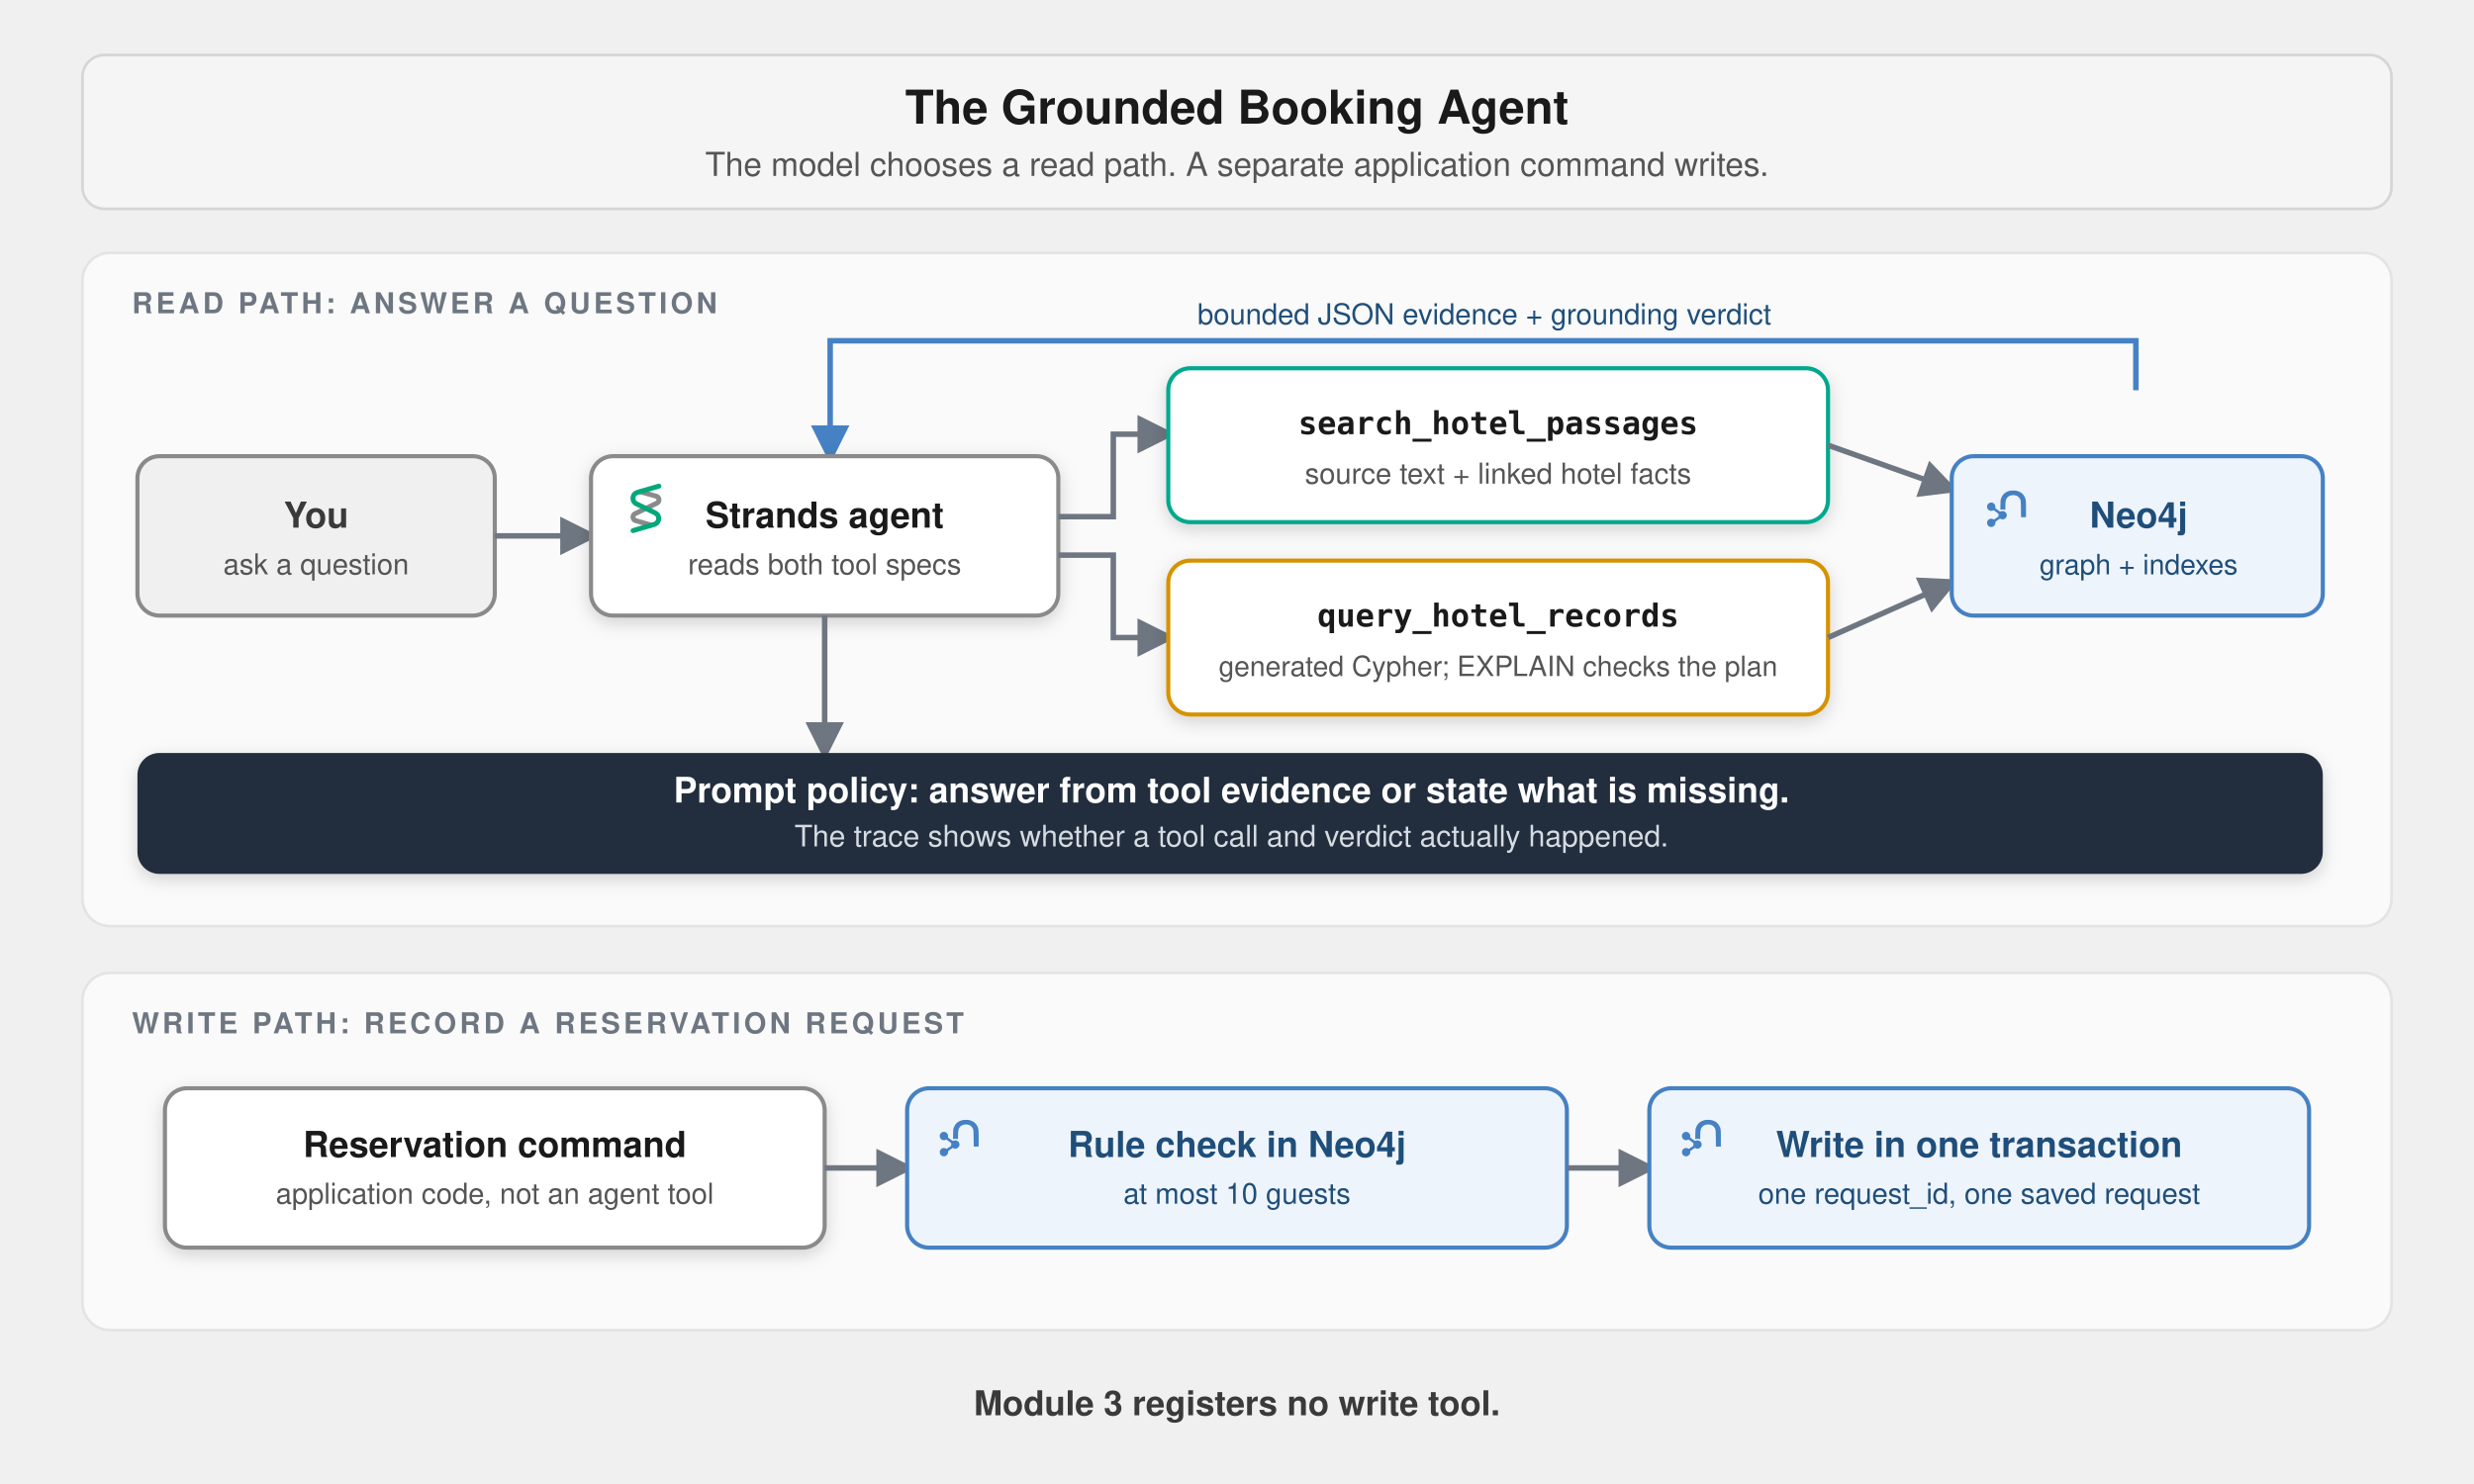
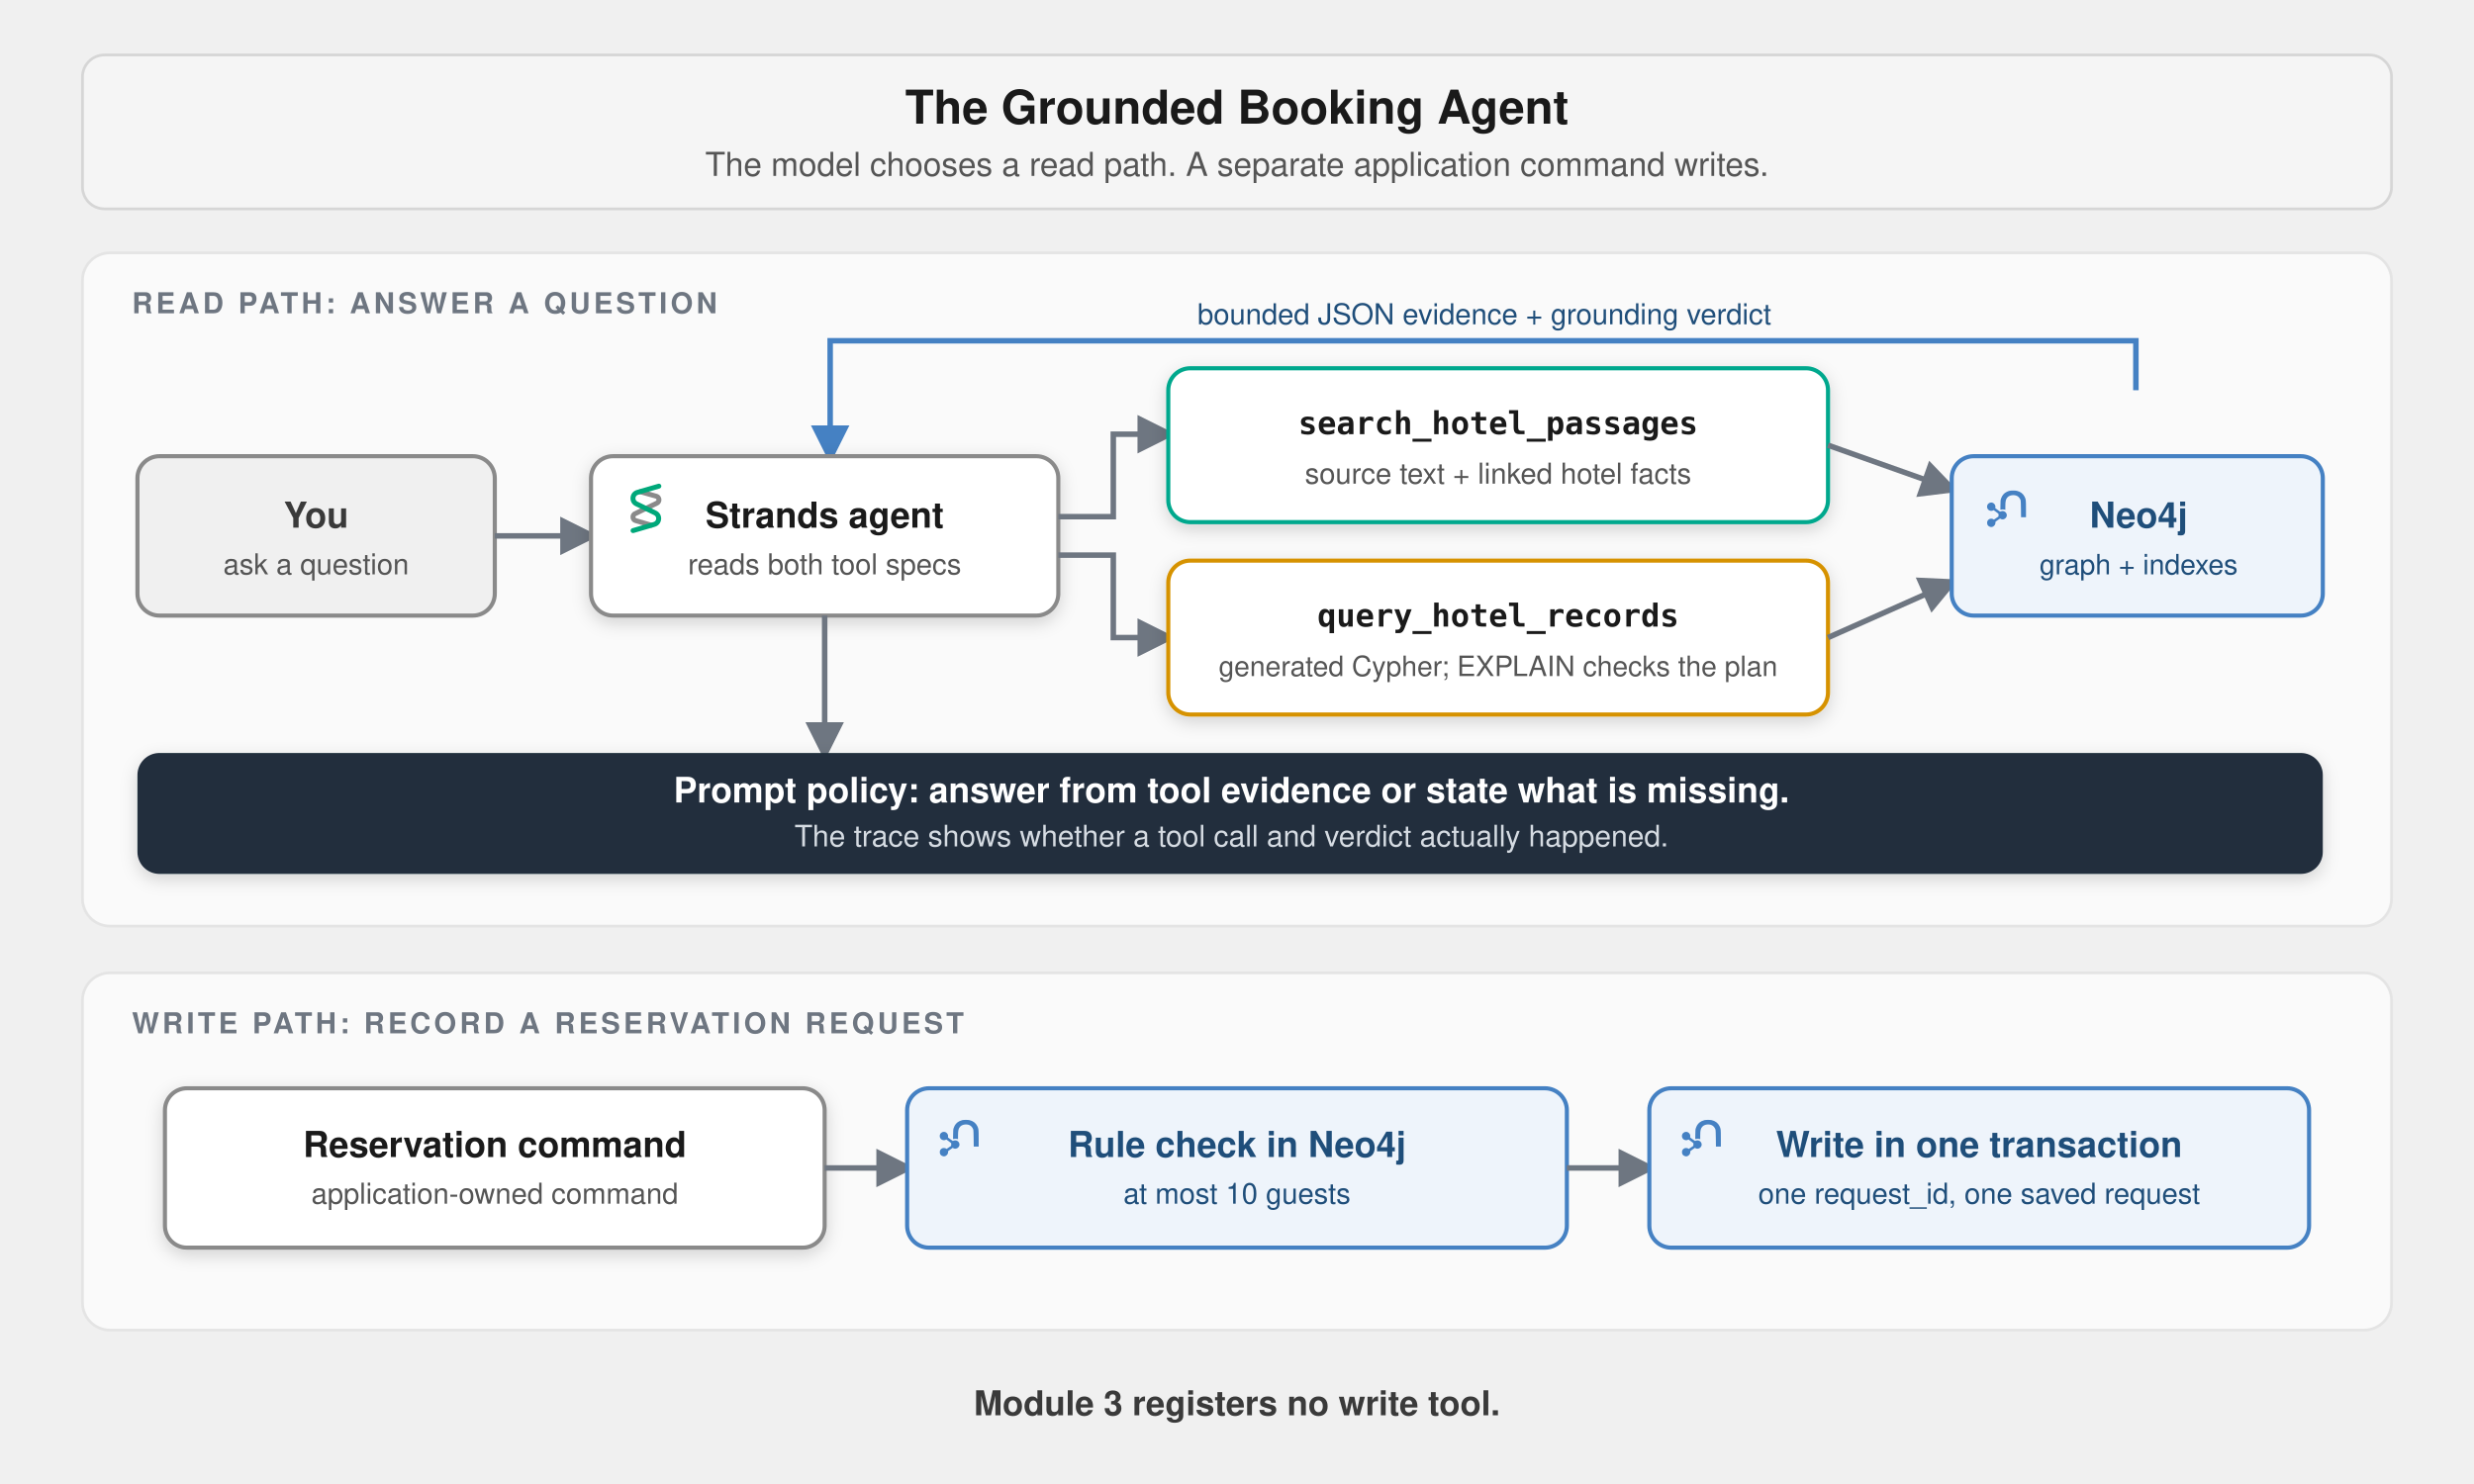
<svg xmlns="http://www.w3.org/2000/svg" viewBox="0 0 900 540" font-family="'Helvetica Neue', Helvetica, Arial, sans-serif">
  <defs>
    <filter id="sh3" x="-20%" y="-20%" width="140%" height="140%">
      <feDropShadow dx="0" dy="2" stdDeviation="3" flood-color="#1a1a1a" flood-opacity="0.16" />
    </filter>
    <marker id="arrowGray3" viewBox="0 0 10 10" refX="8" refY="5" markerWidth="7" markerHeight="7" orient="auto-start-reverse">
      <path d="M0,0 L10,5 L0,10 z" fill="#6E7681" />
    </marker>
    <marker id="arrowSteel3" viewBox="0 0 10 10" refX="8" refY="5" markerWidth="7" markerHeight="7" orient="auto-start-reverse">
      <path d="M0,0 L10,5 L0,10 z" fill="#4581C3" />
    </marker>
    <symbol id="icon-strands3" viewBox="0 0 290 463">
      <path d="M97.29 52.788C85.067 49.167 72.223 56.139 68.602 68.362C64.98 80.584 71.952 93.428 84.175 97.05L235.117 139.775C245.223 142.769 246.357 156.628 236.874 161.226L32.546 260.291C-14.944 283.316 -9.161 352.74 41.483 367.591L189.551 411.009L190.125 411.169C202.183 414.376 214.665 407.396 218.196 395.355C221.784 383.122 214.774 370.296 202.541 366.709L54.474 323.291C44.345 320.321 43.188 306.436 52.686 301.831L257.014 202.766C304.432 179.776 298.758 110.483 248.233 95.512L97.29 52.788Z" fill="#8A8A8A" />
      <path d="M259.147 0.982C271.389 -2.575 284.197 4.466 287.754 16.707C291.311 28.949 284.27 41.757 272.028 45.314L71.173 103.671C40.714 112.521 37.198 154.262 65.746 168.083L241.343 253.093C307.872 285.302 299.794 382.546 228.862 403.336L30.404 461.502C18.171 465.088 5.347 458.078 1.762 445.844C-1.824 433.611 5.186 420.787 17.42 417.202L215.878 359.035C246.277 350.125 249.739 308.449 221.226 294.645L45.63 209.635C-20.983 177.386 -12.777 79.989 58.293 59.34L259.147 0.982Z" fill="#00A87A" />
    </symbol>
    <symbol id="icon-neo4j3" viewBox="0 0 260 260">
      <path d="M145 37.6c-3.5.7-10.1 3.1-14.5 5.2-14.7 7.1-24.6 18.7-30.2 35.7-2.6 7.6-2.7 9.1-3.1 33.4l-.4 25.4 2.4-.7c5.3-1.6 15.3-1.8 19.6-.3l4.2 1.5v-19.7c0-27.7 2.6-37.7 12.1-47.2 11.2-11.2 33.7-14.1 49.5-6.4 8 3.9 15 12.5 18.7 23 .7 1.9 1.3 19.2 1.7 46l.5 43h26l-.1-43c0-48.5-.2-50.2-7.4-65.2-7.6-15.6-22.2-26.6-40.7-30.7-8.9-2-29.2-2-38.3 0z" />
      <path d="M41.5 100.1c-1.6.4-4.7 2.3-6.9 4.1-9.9 8.1-10.3 24.1-.9 33 6.1 5.8 16.9 7.6 24.1 3.9l3.7-1.9 13.2 9.7c8.2 5.9 13.1 10.1 12.8 10.9-.3.8-.5 3.9-.5 7l-.1 5.7-12.1 8.2-12.1 8.2-3.1-2.2c-4.4-3.2-14.9-3.6-20.2-.9-8.7 4.5-12.8 11.5-12.2 21.3.5 8.9 3.9 14.2 11.7 18.2 9.3 4.7 17.9 3.2 25.2-4.2 4.9-5.1 7.3-11.3 6.7-17.4-.3-3.5-.2-3.6 12.1-12.1l12.3-8.4 3.1 1.9c8.1 4.8 18.5 3.2 25.8-4.1 7.9-7.9 8.9-18.4 2.6-27.7-5.8-8.6-17.9-12.1-27-7.8-2 .9-4 1.5-4.5 1.3-.4-.1-6.3-4.3-13-9.3l-12.2-9 .6-4.6c1.7-12.7-9.2-25.1-21.8-24.8-2.4 0-5.6.5-7.3 1z" />
    </symbol>
  </defs>
  <rect x="30" y="20" width="840" height="56" rx="8" fill="#F5F5F5" stroke="#D6D6D6" />
  <text x="450" y="45" text-anchor="middle" font-size="17" font-weight="700" fill="#1A1A1A">The Grounded Booking Agent</text>
  <text x="450" y="64" text-anchor="middle" font-size="12" fill="#555555">The model chooses a read path. A separate application command writes.</text>
  <rect x="30" y="92" width="840" height="245" rx="10" fill="#FAFAFA" stroke="#E4E4E4" />
  <text x="48" y="114" font-size="10.5" font-weight="700" letter-spacing="1.2" fill="#6E7681">READ PATH: ANSWER A QUESTION</text>
  <path d="M777,142 V124 H302 V166" fill="none" stroke="#4581C3" stroke-width="2" marker-end="url(#arrowSteel3)" />
  <text x="540" y="118" text-anchor="middle" font-size="10.5" fill="#1F4E7A">bounded JSON evidence + grounding verdict</text>
  <rect x="50" y="166" width="130" height="58" rx="8" fill="#F0F0F0" stroke="#8A8A8A" stroke-width="1.5" />
  <text x="115" y="192" text-anchor="middle" font-size="13" font-weight="700" fill="#3A3A3A">You</text>
  <text x="115" y="209" text-anchor="middle" font-size="10.5" fill="#555555">ask a question</text>
  <line x1="180" y1="195" x2="215" y2="195" stroke="#6E7681" stroke-width="2" marker-end="url(#arrowGray3)" />
  <rect x="215" y="166" width="170" height="58" rx="8" fill="#FFFFFF" stroke="#8A8A8A" stroke-width="1.5" filter="url(#sh3)" />
  <use href="#icon-strands3" x="226" y="176" width="18" height="18" />
  <text x="300" y="192" text-anchor="middle" font-size="13" font-weight="700" fill="#1A1A1A">Strands agent</text>
  <text x="300" y="209" text-anchor="middle" font-size="10.5" fill="#555555">reads both tool specs</text>
  <path d="M385,188 H405 V158 H425" fill="none" stroke="#6E7681" stroke-width="2" marker-end="url(#arrowGray3)" />
  <path d="M385,202 H405 V232 H425" fill="none" stroke="#6E7681" stroke-width="2" marker-end="url(#arrowGray3)" />
  <rect x="425" y="134" width="240" height="56" rx="8" fill="#FFFFFF" stroke="#01A88D" stroke-width="1.5" filter="url(#sh3)" />
  <text x="545" y="158" text-anchor="middle" font-size="11.5" font-weight="700" fill="#1A1A1A" font-family="'SFMono-Regular', Consolas, monospace">search_hotel_passages</text>
  <text x="545" y="176" text-anchor="middle" font-size="10.5" fill="#555555">source text + linked hotel facts</text>
  <rect x="425" y="204" width="240" height="56" rx="8" fill="#FFFFFF" stroke="#D69200" stroke-width="1.5" filter="url(#sh3)" />
  <text x="545" y="228" text-anchor="middle" font-size="11.5" font-weight="700" fill="#1A1A1A" font-family="'SFMono-Regular', Consolas, monospace">query_hotel_records</text>
  <text x="545" y="246" text-anchor="middle" font-size="10.2" fill="#555555">generated Cypher; EXPLAIN checks the plan</text>
  <line x1="665" y1="162" x2="710" y2="178" stroke="#6E7681" stroke-width="2" marker-end="url(#arrowGray3)" />
  <line x1="665" y1="232" x2="710" y2="212" stroke="#6E7681" stroke-width="2" marker-end="url(#arrowGray3)" />
  <rect x="710" y="166" width="135" height="58" rx="8" fill="#EEF4FB" stroke="#4581C3" stroke-width="1.5" />
  <use href="#icon-neo4j3" x="721" y="176" width="18" height="18" fill="#4581C3" />
  <text x="778" y="192" text-anchor="middle" font-size="13" font-weight="700" fill="#1F4E7A">Neo4j</text>
  <text x="778" y="209" text-anchor="middle" font-size="10.2" fill="#1F4E7A">graph + indexes</text>
  <line x1="300" y1="224" x2="300" y2="274" stroke="#6E7681" stroke-width="2" marker-end="url(#arrowGray3)" />
  <rect x="50" y="274" width="795" height="44" rx="8" fill="#232F3E" filter="url(#sh3)" />
  <text x="448" y="292" text-anchor="middle" font-size="12.8" font-weight="700" fill="#FFFFFF">Prompt policy: answer from tool evidence or state what is missing.</text>
  <text x="448" y="308" text-anchor="middle" font-size="10.8" fill="#D5DBE2">The trace shows whether a tool call and verdict actually happened.</text>
  <rect x="30" y="354" width="840" height="130" rx="10" fill="#FAFAFA" stroke="#E4E4E4" />
  <text x="48" y="376" font-size="10.5" font-weight="700" letter-spacing="1.2" fill="#6E7681">WRITE PATH: RECORD A RESERVATION REQUEST</text>
  <rect x="60" y="396" width="240" height="58" rx="8" fill="#FFFFFF" stroke="#8A8A8A" stroke-width="1.5" filter="url(#sh3)" />
  <text x="180" y="421" text-anchor="middle" font-size="13" font-weight="700" fill="#1A1A1A">Reservation command</text>
-   <text x="180" y="438" text-anchor="middle" font-size="10.5" fill="#555555">application code, not an agent tool</text>
+   <text x="180" y="438" text-anchor="middle" font-size="10.5" fill="#555555">application-owned command</text>
  <line x1="300" y1="425" x2="330" y2="425" stroke="#6E7681" stroke-width="2" marker-end="url(#arrowGray3)" />
  <rect x="330" y="396" width="240" height="58" rx="8" fill="#EEF4FB" stroke="#4581C3" stroke-width="1.5" />
  <use href="#icon-neo4j3" x="340" y="405" width="18" height="18" fill="#4581C3" />
  <text x="450" y="421" text-anchor="middle" font-size="13" font-weight="700" fill="#1F4E7A">Rule check in Neo4j</text>
  <text x="450" y="438" text-anchor="middle" font-size="10.5" fill="#1F4E7A">at most 10 guests</text>
  <line x1="570" y1="425" x2="600" y2="425" stroke="#6E7681" stroke-width="2" marker-end="url(#arrowGray3)" />
  <rect x="600" y="396" width="240" height="58" rx="8" fill="#EEF4FB" stroke="#4581C3" stroke-width="1.5" />
  <use href="#icon-neo4j3" x="610" y="405" width="18" height="18" fill="#4581C3" />
  <text x="720" y="421" text-anchor="middle" font-size="13" font-weight="700" fill="#1F4E7A">Write in one transaction</text>
  <text x="720" y="438" text-anchor="middle" font-size="10.5" fill="#1F4E7A">one request_id, one saved request</text>
  <text x="450" y="515" text-anchor="middle" font-size="12.5" font-weight="700" fill="#3A3A3A">Module 3 registers no write tool.</text>
</svg>
